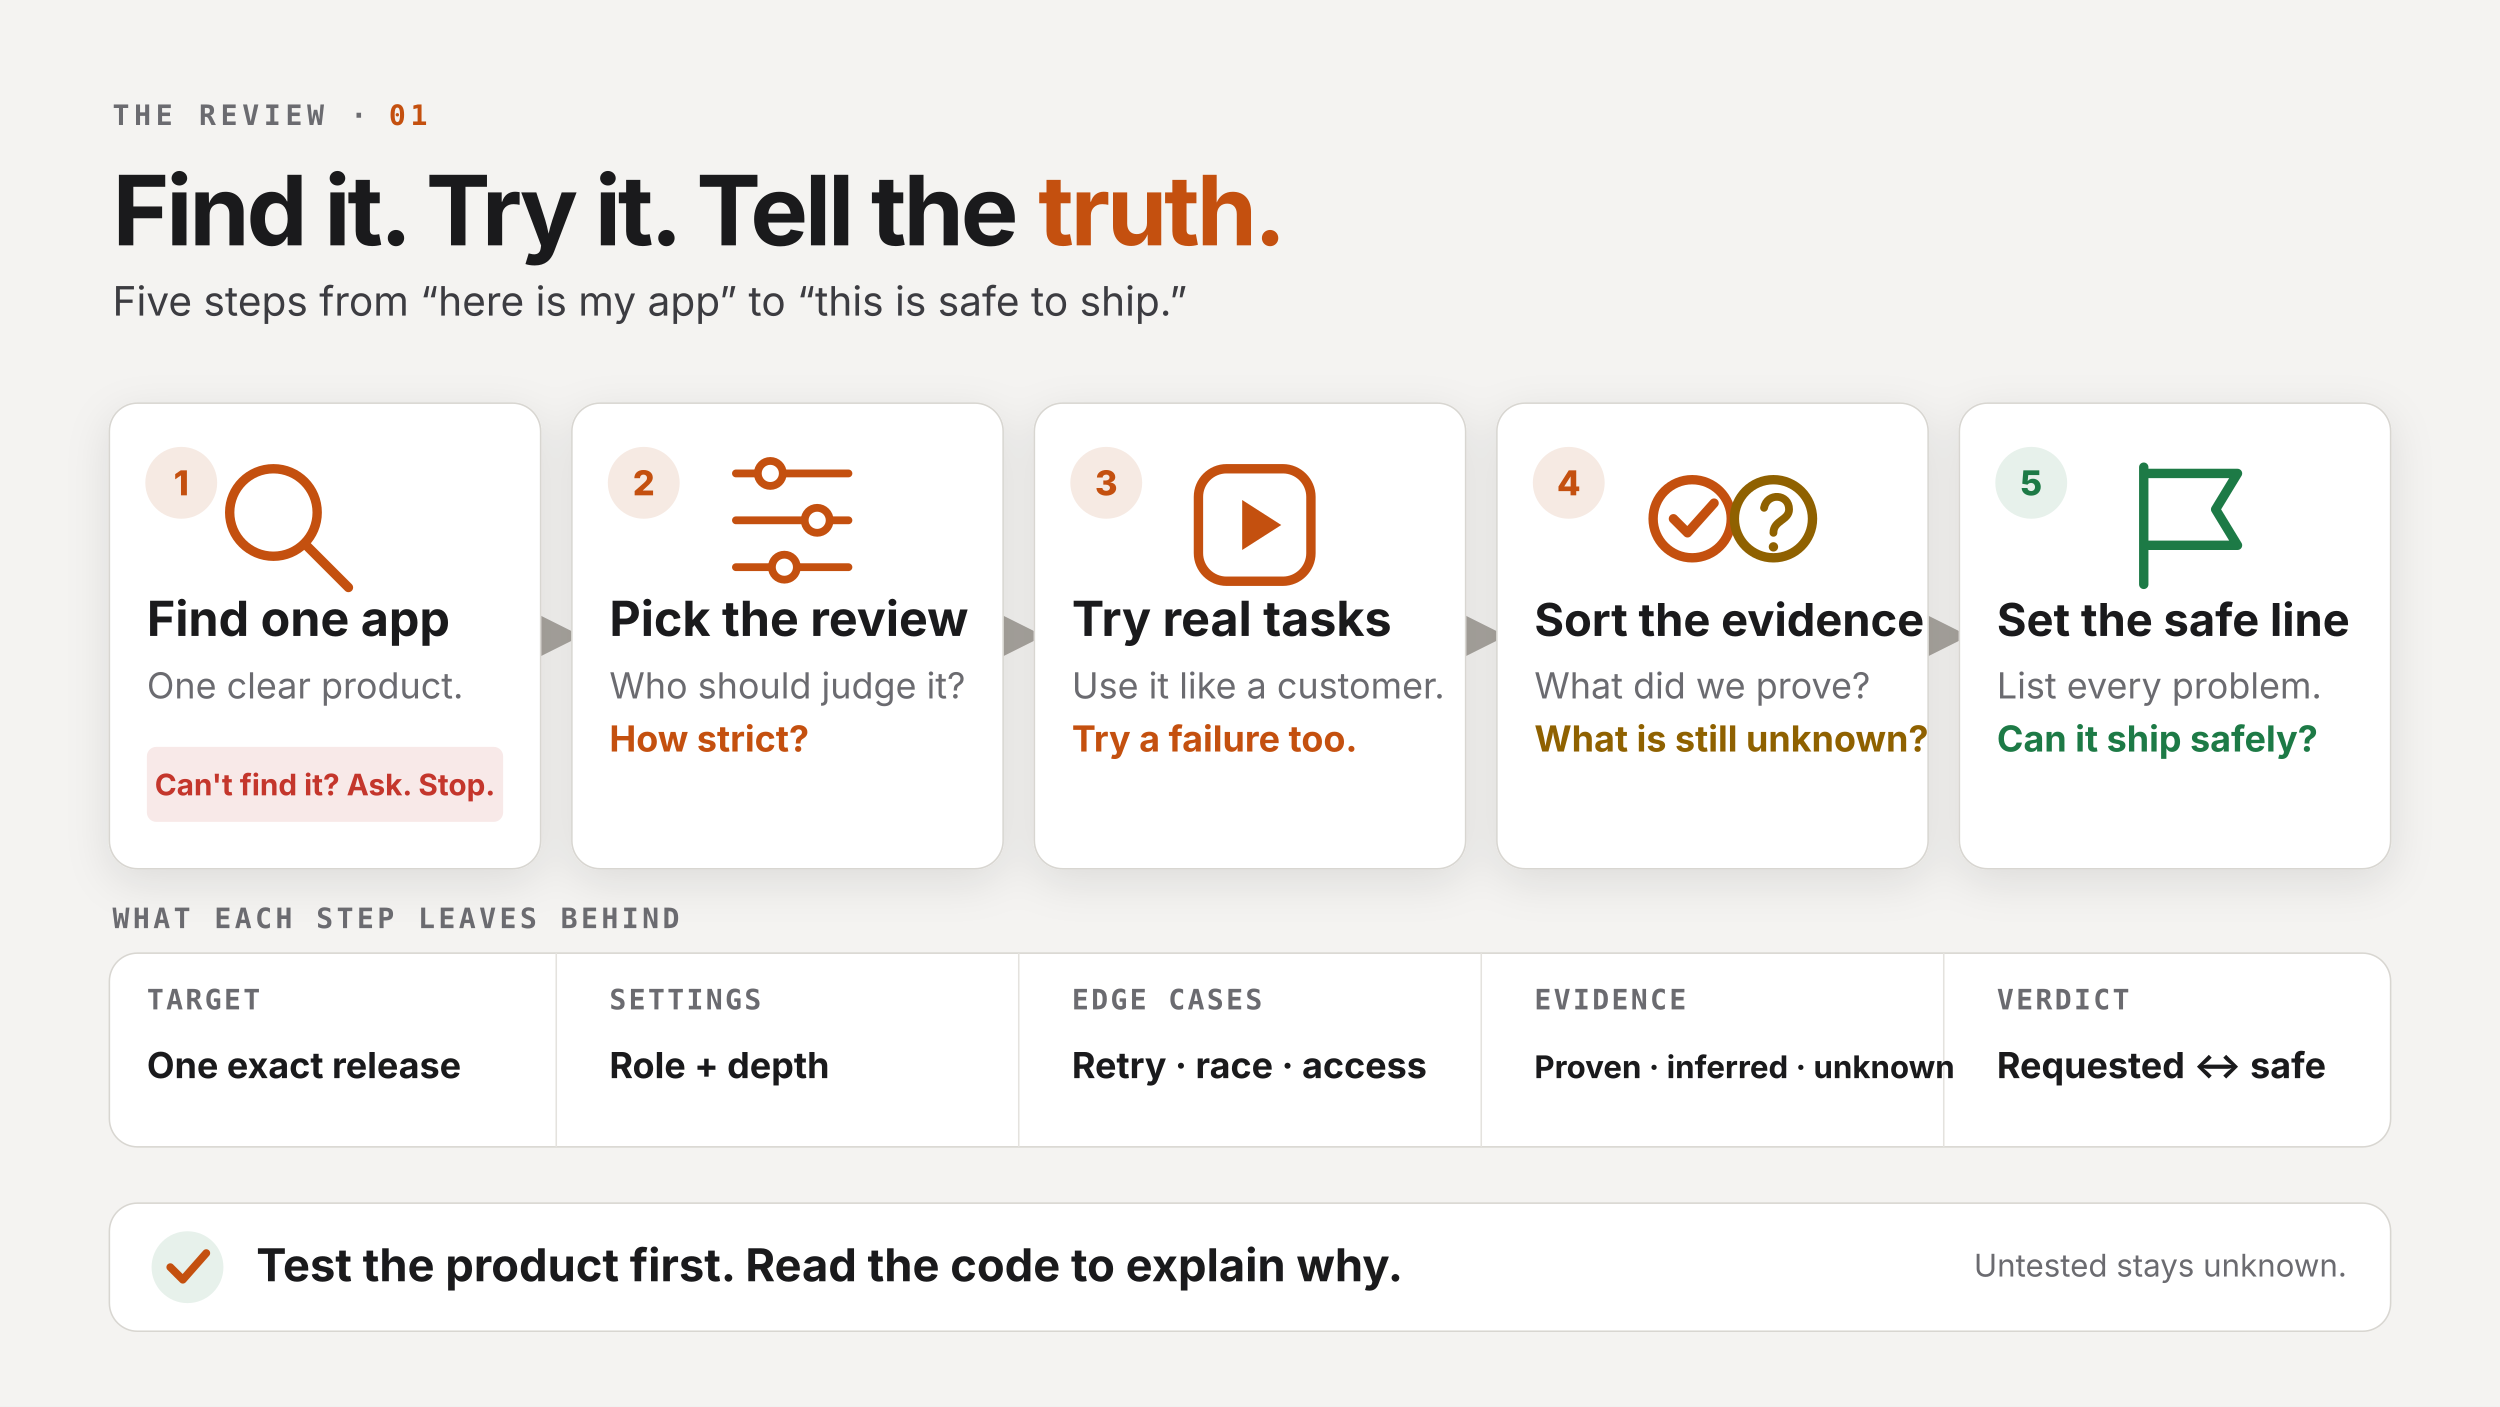
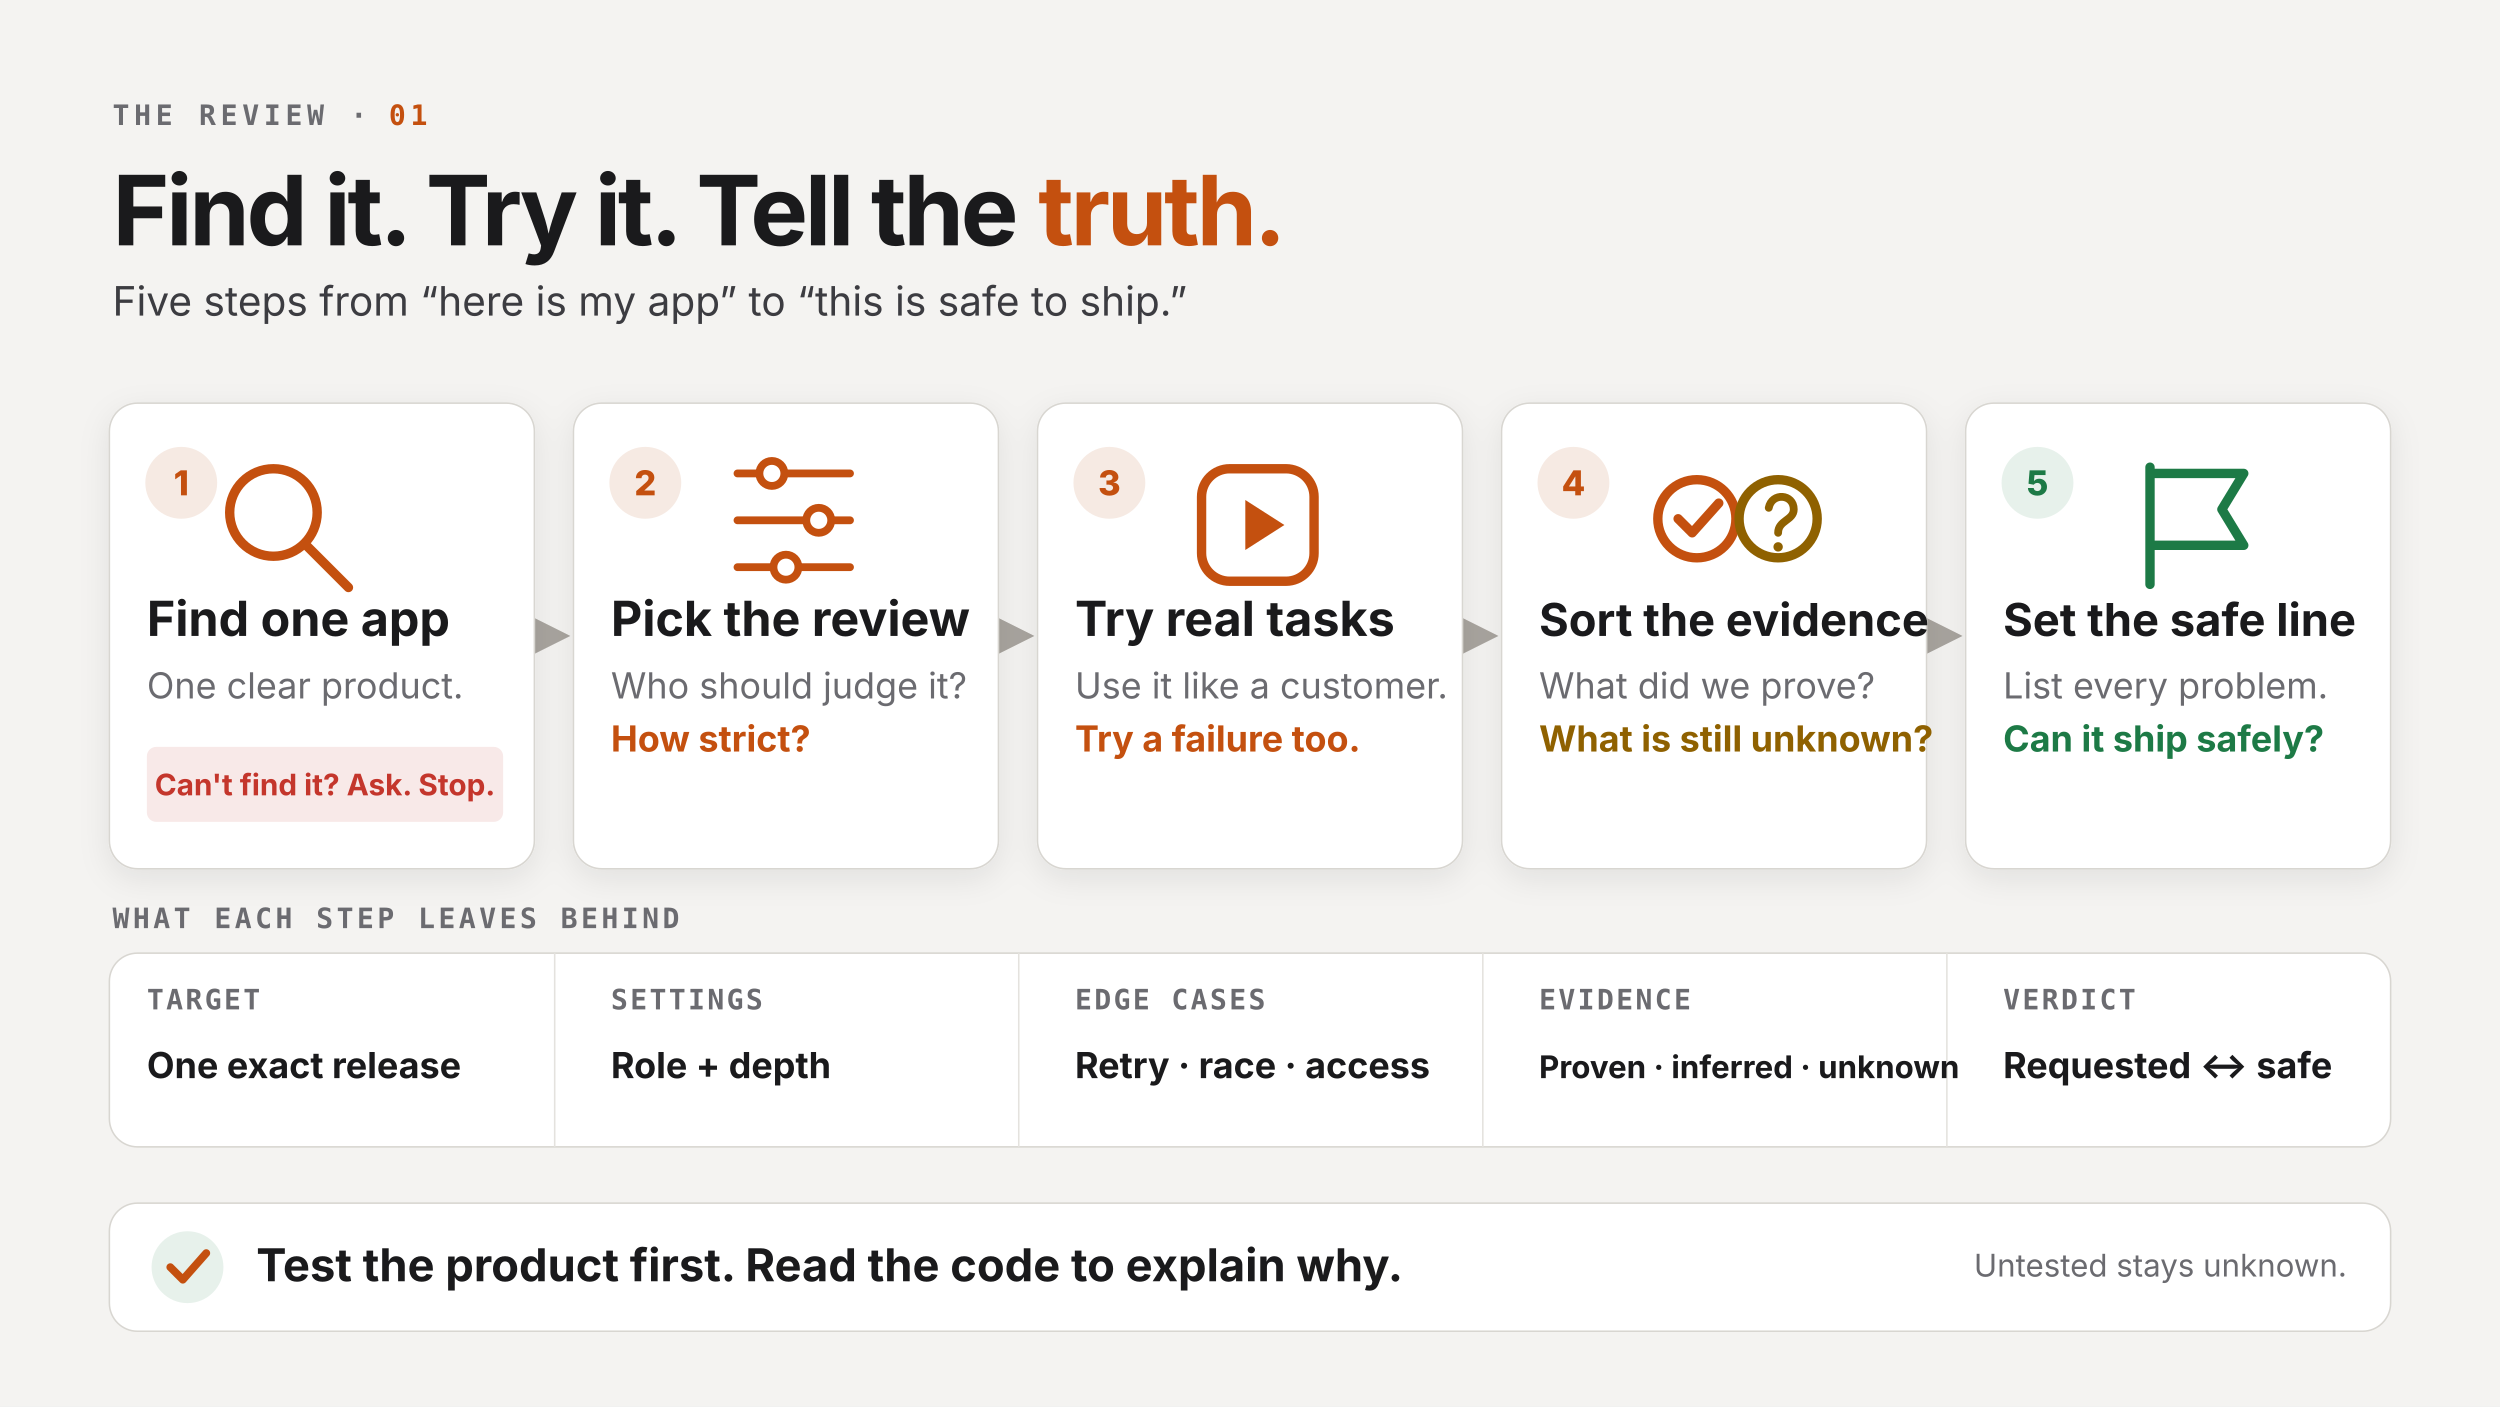
<svg xmlns="http://www.w3.org/2000/svg" width="1600" height="900" viewBox="0 0 1600 900" role="img" aria-labelledby="title desc">
  <defs>
    <filter id="shadow" x="-20%" y="-20%" width="140%" height="150%">
-       <feDropShadow dx="0" dy="8" stdDeviation="14" flood-color="#000000" flood-opacity="0.10" />
+       <feDropShadow dx="0" dy="6" stdDeviation="10" flood-color="#000000" flood-opacity="0.08" />
    </filter>
    <marker id="arrow" markerWidth="12" markerHeight="12" refX="10" refY="6" orient="auto">
      <path d="M0 0L12 6L0 12Z" fill="#A8A49E" />
    </marker>
  </defs>
  <rect width="1600" height="900" fill="#F4F3F1" />
  <text x="72" y="80" fill="#6B6B70" font-size="18" font-weight="700" letter-spacing="3" font-family="ui-monospace,'SF Mono',SFMono-Regular,Menlo,Consolas,monospace">THE REVIEW · <tspan fill="#C4500F">01</tspan>
  </text>
  <text x="72" y="157" fill="#1A1A1C" font-size="62" font-weight="750" letter-spacing="-2" font-family="-apple-system,BlinkMacSystemFont,'Segoe UI',Inter,Arial,sans-serif">Find it. Try it. Tell the <tspan fill="#C4500F">truth.</tspan>
  </text>
  <text x="72" y="202" fill="#3C3C41" font-size="26" font-family="-apple-system,BlinkMacSystemFont,'Segoe UI',Inter,Arial,sans-serif">Five steps from “here is my app” to “this is safe to ship.”</text>
-   <path d="M346 407H364" stroke="#A8A49E" stroke-width="4" marker-end="url(#arrow)" />
-   <path d="M642 407H660" stroke="#A8A49E" stroke-width="4" marker-end="url(#arrow)" />
-   <path d="M938 407H956" stroke="#A8A49E" stroke-width="4" marker-end="url(#arrow)" />
-   <path d="M1234 407H1252" stroke="#A8A49E" stroke-width="4" marker-end="url(#arrow)" />
+   <path d="M342 407H357" stroke="#A8A49E" stroke-width="4" marker-end="url(#arrow)" />
+   <path d="M639 407H654" stroke="#A8A49E" stroke-width="4" marker-end="url(#arrow)" />
+   <path d="M936 407H951" stroke="#A8A49E" stroke-width="4" marker-end="url(#arrow)" />
+   <path d="M1233 407H1248" stroke="#A8A49E" stroke-width="4" marker-end="url(#arrow)" />
  <g filter="url(#shadow)">
-     <rect x="70" y="258" width="276" height="298" rx="18" fill="#FFFFFF" stroke="#D8D6D1" />
-     <rect x="366" y="258" width="276" height="298" rx="18" fill="#FFFFFF" stroke="#D8D6D1" />
-     <rect x="662" y="258" width="276" height="298" rx="18" fill="#FFFFFF" stroke="#D8D6D1" />
-     <rect x="958" y="258" width="276" height="298" rx="18" fill="#FFFFFF" stroke="#D8D6D1" />
-     <rect x="1254" y="258" width="276" height="298" rx="18" fill="#FFFFFF" stroke="#D8D6D1" />
+     <rect x="70" y="258" width="272" height="298" rx="18" fill="#FFFFFF" stroke="#D8D6D1" />
+     <rect x="367" y="258" width="272" height="298" rx="18" fill="#FFFFFF" stroke="#D8D6D1" />
+     <rect x="664" y="258" width="272" height="298" rx="18" fill="#FFFFFF" stroke="#D8D6D1" />
+     <rect x="961" y="258" width="272" height="298" rx="18" fill="#FFFFFF" stroke="#D8D6D1" />
+     <rect x="1258" y="258" width="272" height="298" rx="18" fill="#FFFFFF" stroke="#D8D6D1" />
  </g>
  <circle cx="116" cy="309" r="23" fill="#F6EAE3" />
  <text x="116" y="317" text-anchor="middle" fill="#C4500F" font-size="22" font-weight="800" font-family="-apple-system,BlinkMacSystemFont,'Segoe UI',Inter,Arial,sans-serif">1</text>
  <g transform="translate(175 328)" fill="none" stroke="#C4500F" stroke-width="6" stroke-linecap="round">
    <circle cx="0" cy="0" r="28" />
    <path d="M20 20L48 48" />
  </g>
  <text x="94" y="407" fill="#1A1A1C" font-size="31" font-weight="750" font-family="-apple-system,BlinkMacSystemFont,'Segoe UI',Inter,Arial,sans-serif">Find one app</text>
  <text x="94" y="447" fill="#6B6B70" font-size="23" font-family="-apple-system,BlinkMacSystemFont,'Segoe UI',Inter,Arial,sans-serif">One clear product.</text>
  <rect x="94" y="478" width="228" height="48" rx="6" fill="#F8E9E8" />
  <text x="208" y="509" text-anchor="middle" fill="#C4362C" font-size="19" font-weight="700" font-family="-apple-system,BlinkMacSystemFont,'Segoe UI',Inter,Arial,sans-serif">Can't find it? Ask. Stop.</text>
-   <circle cx="412" cy="309" r="23" fill="#F6EAE3" />
-   <text x="412" y="317" text-anchor="middle" fill="#C4500F" font-size="22" font-weight="800" font-family="-apple-system,BlinkMacSystemFont,'Segoe UI',Inter,Arial,sans-serif">2</text>
-   <g transform="translate(471 303)" fill="none" stroke="#C4500F" stroke-width="5" stroke-linecap="round">
-     <path d="M0 0H72M0 30H72M0 60H72" />
-     <circle cx="22" cy="0" r="8" fill="#FFFFFF" />
-     <circle cx="52" cy="30" r="8" fill="#FFFFFF" />
-     <circle cx="31" cy="60" r="8" fill="#FFFFFF" />
+   <g transform="translate(1 0)">
+     <circle cx="412" cy="309" r="23" fill="#F6EAE3" />
+     <text x="412" y="317" text-anchor="middle" fill="#C4500F" font-size="22" font-weight="800" font-family="-apple-system,BlinkMacSystemFont,'Segoe UI',Inter,Arial,sans-serif">2</text>
+     <g transform="translate(471 303)" fill="none" stroke="#C4500F" stroke-width="5" stroke-linecap="round">
+       <path d="M0 0H72M0 30H72M0 60H72" />
+       <circle cx="22" cy="0" r="8" fill="#FFFFFF" />
+       <circle cx="52" cy="30" r="8" fill="#FFFFFF" />
+       <circle cx="31" cy="60" r="8" fill="#FFFFFF" />
+     </g>
+     <text x="390" y="407" fill="#1A1A1C" font-size="31" font-weight="750" font-family="-apple-system,BlinkMacSystemFont,'Segoe UI',Inter,Arial,sans-serif">Pick the review</text>
+     <text x="390" y="447" fill="#6B6B70" font-size="23" font-family="-apple-system,BlinkMacSystemFont,'Segoe UI',Inter,Arial,sans-serif">Who should judge it?</text>
+     <text x="390" y="481" fill="#C4500F" font-size="23" font-weight="650" font-family="-apple-system,BlinkMacSystemFont,'Segoe UI',Inter,Arial,sans-serif">How strict?</text>
  </g>
-   <text x="390" y="407" fill="#1A1A1C" font-size="31" font-weight="750" font-family="-apple-system,BlinkMacSystemFont,'Segoe UI',Inter,Arial,sans-serif">Pick the review</text>
-   <text x="390" y="447" fill="#6B6B70" font-size="23" font-family="-apple-system,BlinkMacSystemFont,'Segoe UI',Inter,Arial,sans-serif">Who should judge it?</text>
-   <text x="390" y="481" fill="#C4500F" font-size="23" font-weight="650" font-family="-apple-system,BlinkMacSystemFont,'Segoe UI',Inter,Arial,sans-serif">How strict?</text>
-   <circle cx="708" cy="309" r="23" fill="#F6EAE3" />
-   <text x="708" y="317" text-anchor="middle" fill="#C4500F" font-size="22" font-weight="800" font-family="-apple-system,BlinkMacSystemFont,'Segoe UI',Inter,Arial,sans-serif">3</text>
-   <g transform="translate(767 300)" fill="none" stroke="#C4500F" stroke-width="6" stroke-linecap="round" stroke-linejoin="round">
-     <rect x="0" y="0" width="72" height="72" rx="18" />
-     <path d="M28 20L53 36L28 52Z" fill="#C4500F" stroke="none" />
+   <g transform="translate(2 0)">
+     <circle cx="708" cy="309" r="23" fill="#F6EAE3" />
+     <text x="708" y="317" text-anchor="middle" fill="#C4500F" font-size="22" font-weight="800" font-family="-apple-system,BlinkMacSystemFont,'Segoe UI',Inter,Arial,sans-serif">3</text>
+     <g transform="translate(767 300)" fill="none" stroke="#C4500F" stroke-width="6" stroke-linecap="round" stroke-linejoin="round">
+       <rect x="0" y="0" width="72" height="72" rx="18" />
+       <path d="M28 20L53 36L28 52Z" fill="#C4500F" stroke="none" />
+     </g>
+     <text x="686" y="407" fill="#1A1A1C" font-size="31" font-weight="750" font-family="-apple-system,BlinkMacSystemFont,'Segoe UI',Inter,Arial,sans-serif">Try real tasks</text>
+     <text x="686" y="447" fill="#6B6B70" font-size="23" font-family="-apple-system,BlinkMacSystemFont,'Segoe UI',Inter,Arial,sans-serif">Use it like a customer.</text>
+     <text x="686" y="481" fill="#C4500F" font-size="23" font-weight="650" font-family="-apple-system,BlinkMacSystemFont,'Segoe UI',Inter,Arial,sans-serif">Try a failure too.</text>
  </g>
-   <text x="686" y="407" fill="#1A1A1C" font-size="31" font-weight="750" font-family="-apple-system,BlinkMacSystemFont,'Segoe UI',Inter,Arial,sans-serif">Try real tasks</text>
-   <text x="686" y="447" fill="#6B6B70" font-size="23" font-family="-apple-system,BlinkMacSystemFont,'Segoe UI',Inter,Arial,sans-serif">Use it like a customer.</text>
-   <text x="686" y="481" fill="#C4500F" font-size="23" font-weight="650" font-family="-apple-system,BlinkMacSystemFont,'Segoe UI',Inter,Arial,sans-serif">Try a failure too.</text>
-   <circle cx="1004" cy="309" r="23" fill="#F6EAE3" />
-   <text x="1004" y="317" text-anchor="middle" fill="#C4500F" font-size="22" font-weight="800" font-family="-apple-system,BlinkMacSystemFont,'Segoe UI',Inter,Arial,sans-serif">4</text>
-   <g transform="translate(1063 302)" fill="none" stroke-linecap="round" stroke-linejoin="round">
-     <circle cx="20" cy="30" r="25" stroke="#C4500F" stroke-width="6" />
-     <path d="M8 30L17 39L34 20" stroke="#C4500F" stroke-width="6" />
-     <circle cx="72" cy="30" r="25" stroke="#8F6100" stroke-width="6" />
-     <path d="M66 23C68 13 82 14 82 24C82 31 72 31 72 39" stroke="#8F6100" stroke-width="5" />
-     <circle cx="72" cy="48" r="3" fill="#8F6100" />
+   <g transform="translate(3 0)">
+     <circle cx="1004" cy="309" r="23" fill="#F6EAE3" />
+     <text x="1004" y="317" text-anchor="middle" fill="#C4500F" font-size="22" font-weight="800" font-family="-apple-system,BlinkMacSystemFont,'Segoe UI',Inter,Arial,sans-serif">4</text>
+     <g transform="translate(1063 302)" fill="none" stroke-linecap="round" stroke-linejoin="round">
+       <circle cx="20" cy="30" r="25" stroke="#C4500F" stroke-width="6" />
+       <path d="M8 30L17 39L34 20" stroke="#C4500F" stroke-width="6" />
+       <circle cx="72" cy="30" r="25" stroke="#8F6100" stroke-width="6" />
+       <path d="M66 23C68 13 82 14 82 24C82 31 72 31 72 39" stroke="#8F6100" stroke-width="5" />
+       <circle cx="72" cy="48" r="3" fill="#8F6100" />
+     </g>
+     <text x="982" y="407" fill="#1A1A1C" font-size="29" font-weight="750" font-family="-apple-system,BlinkMacSystemFont,'Segoe UI',Inter,Arial,sans-serif">Sort the evidence</text>
+     <text x="982" y="447" fill="#6B6B70" font-size="23" font-family="-apple-system,BlinkMacSystemFont,'Segoe UI',Inter,Arial,sans-serif">What did we prove?</text>
+     <text x="982" y="481" fill="#8F6100" font-size="23" font-weight="650" font-family="-apple-system,BlinkMacSystemFont,'Segoe UI',Inter,Arial,sans-serif">What is still unknown?</text>
  </g>
-   <text x="982" y="407" fill="#1A1A1C" font-size="29" font-weight="750" font-family="-apple-system,BlinkMacSystemFont,'Segoe UI',Inter,Arial,sans-serif">Sort the evidence</text>
-   <text x="982" y="447" fill="#6B6B70" font-size="23" font-family="-apple-system,BlinkMacSystemFont,'Segoe UI',Inter,Arial,sans-serif">What did we prove?</text>
-   <text x="982" y="481" fill="#8F6100" font-size="23" font-weight="650" font-family="-apple-system,BlinkMacSystemFont,'Segoe UI',Inter,Arial,sans-serif">What is still unknown?</text>
-   <circle cx="1300" cy="309" r="23" fill="#E7F1EB" />
-   <text x="1300" y="317" text-anchor="middle" fill="#1D7A46" font-size="22" font-weight="800" font-family="-apple-system,BlinkMacSystemFont,'Segoe UI',Inter,Arial,sans-serif">5</text>
-   <g transform="translate(1362 299)" fill="none" stroke="#1D7A46" stroke-width="6" stroke-linecap="round" stroke-linejoin="round">
-     <path d="M10 75V0M12 4H70L56 27L70 50H12" />
+   <g transform="translate(4 0)">
+     <circle cx="1300" cy="309" r="23" fill="#E7F1EB" />
+     <text x="1300" y="317" text-anchor="middle" fill="#1D7A46" font-size="22" font-weight="800" font-family="-apple-system,BlinkMacSystemFont,'Segoe UI',Inter,Arial,sans-serif">5</text>
+     <g transform="translate(1362 299)" fill="none" stroke="#1D7A46" stroke-width="6" stroke-linecap="round" stroke-linejoin="round">
+       <path d="M10 75V0M12 4H70L56 27L70 50H12" />
+     </g>
+     <text x="1278" y="407" fill="#1A1A1C" font-size="29" font-weight="750" font-family="-apple-system,BlinkMacSystemFont,'Segoe UI',Inter,Arial,sans-serif">Set the safe line</text>
+     <text x="1278" y="447" fill="#6B6B70" font-size="23" font-family="-apple-system,BlinkMacSystemFont,'Segoe UI',Inter,Arial,sans-serif">List every problem.</text>
+     <text x="1278" y="481" fill="#1D7A46" font-size="23" font-weight="650" font-family="-apple-system,BlinkMacSystemFont,'Segoe UI',Inter,Arial,sans-serif">Can it ship safely?</text>
  </g>
-   <text x="1278" y="407" fill="#1A1A1C" font-size="29" font-weight="750" font-family="-apple-system,BlinkMacSystemFont,'Segoe UI',Inter,Arial,sans-serif">Set the safe line</text>
-   <text x="1278" y="447" fill="#6B6B70" font-size="23" font-family="-apple-system,BlinkMacSystemFont,'Segoe UI',Inter,Arial,sans-serif">List every problem.</text>
-   <text x="1278" y="481" fill="#1D7A46" font-size="23" font-weight="650" font-family="-apple-system,BlinkMacSystemFont,'Segoe UI',Inter,Arial,sans-serif">Can it ship safely?</text>
  <text x="72" y="594" fill="#6B6B70" font-size="18" font-weight="700" letter-spacing="2.2" font-family="ui-monospace,'SF Mono',SFMono-Regular,Menlo,Consolas,monospace">WHAT EACH STEP LEAVES BEHIND</text>
  <rect x="70" y="610" width="1460" height="124" rx="18" fill="#FFFFFF" stroke="#D8D6D1" />
-   <path d="M356 610V734M652 610V734M948 610V734M1244 610V734" stroke="#E4E2DE" />
+   <path d="M355 610V734M652 610V734M949 610V734M1246 610V734" stroke="#E4E2DE" />
  <g font-family="ui-monospace,'SF Mono',SFMono-Regular,Menlo,Consolas,monospace" font-size="18" font-weight="700" letter-spacing="1.5" fill="#6B6B70">
    <text x="94" y="646">TARGET</text>
-     <text x="390" y="646">SETTINGS</text>
-     <text x="686" y="646">EDGE CASES</text>
-     <text x="982" y="646">EVIDENCE</text>
-     <text x="1278" y="646">VERDICT</text>
+     <text x="391" y="646">SETTINGS</text>
+     <text x="688" y="646">EDGE CASES</text>
+     <text x="985" y="646">EVIDENCE</text>
+     <text x="1282" y="646">VERDICT</text>
  </g>
  <g font-family="-apple-system,BlinkMacSystemFont,'Segoe UI',Inter,Arial,sans-serif" font-size="23" font-weight="700" fill="#1A1A1C">
    <text x="94" y="690">One exact release</text>
-     <text x="390" y="690">Role + depth</text>
-     <text x="686" y="690">Retry · race · access</text>
-     <text x="1278" y="690">Requested ↔ safe</text>
+     <text x="391" y="690">Role + depth</text>
+     <text x="688" y="690">Retry · race · access</text>
+     <text x="1282" y="690">Requested ↔ safe</text>
  </g>
-   <text x="982" y="690" fill="#1A1A1C" font-size="20" font-weight="700" font-family="-apple-system,BlinkMacSystemFont,'Segoe UI',Inter,Arial,sans-serif">Proven · inferred · unknown</text>
+   <text x="985" y="690" fill="#1A1A1C" font-size="20" font-weight="700" font-family="-apple-system,BlinkMacSystemFont,'Segoe UI',Inter,Arial,sans-serif">Proven · inferred · unknown</text>
  <rect x="70" y="770" width="1460" height="82" rx="18" fill="#FFFFFF" stroke="#D8D6D1" />
  <circle cx="120" cy="811" r="23" fill="#E7F1EB" />
  <path d="M109 811L117 819L132 802" fill="none" stroke="#C4500F" stroke-width="5" stroke-linecap="round" stroke-linejoin="round" />
  <text x="164" y="820" fill="#1A1A1C" font-size="29" font-weight="700" font-family="-apple-system,BlinkMacSystemFont,'Segoe UI',Inter,Arial,sans-serif">Test the product first. Read the code to explain why.</text>
  <text x="1502" y="817" text-anchor="end" fill="#6B6B70" font-size="20" font-family="-apple-system,BlinkMacSystemFont,'Segoe UI',Inter,Arial,sans-serif">Untested stays unknown.</text>
</svg>
